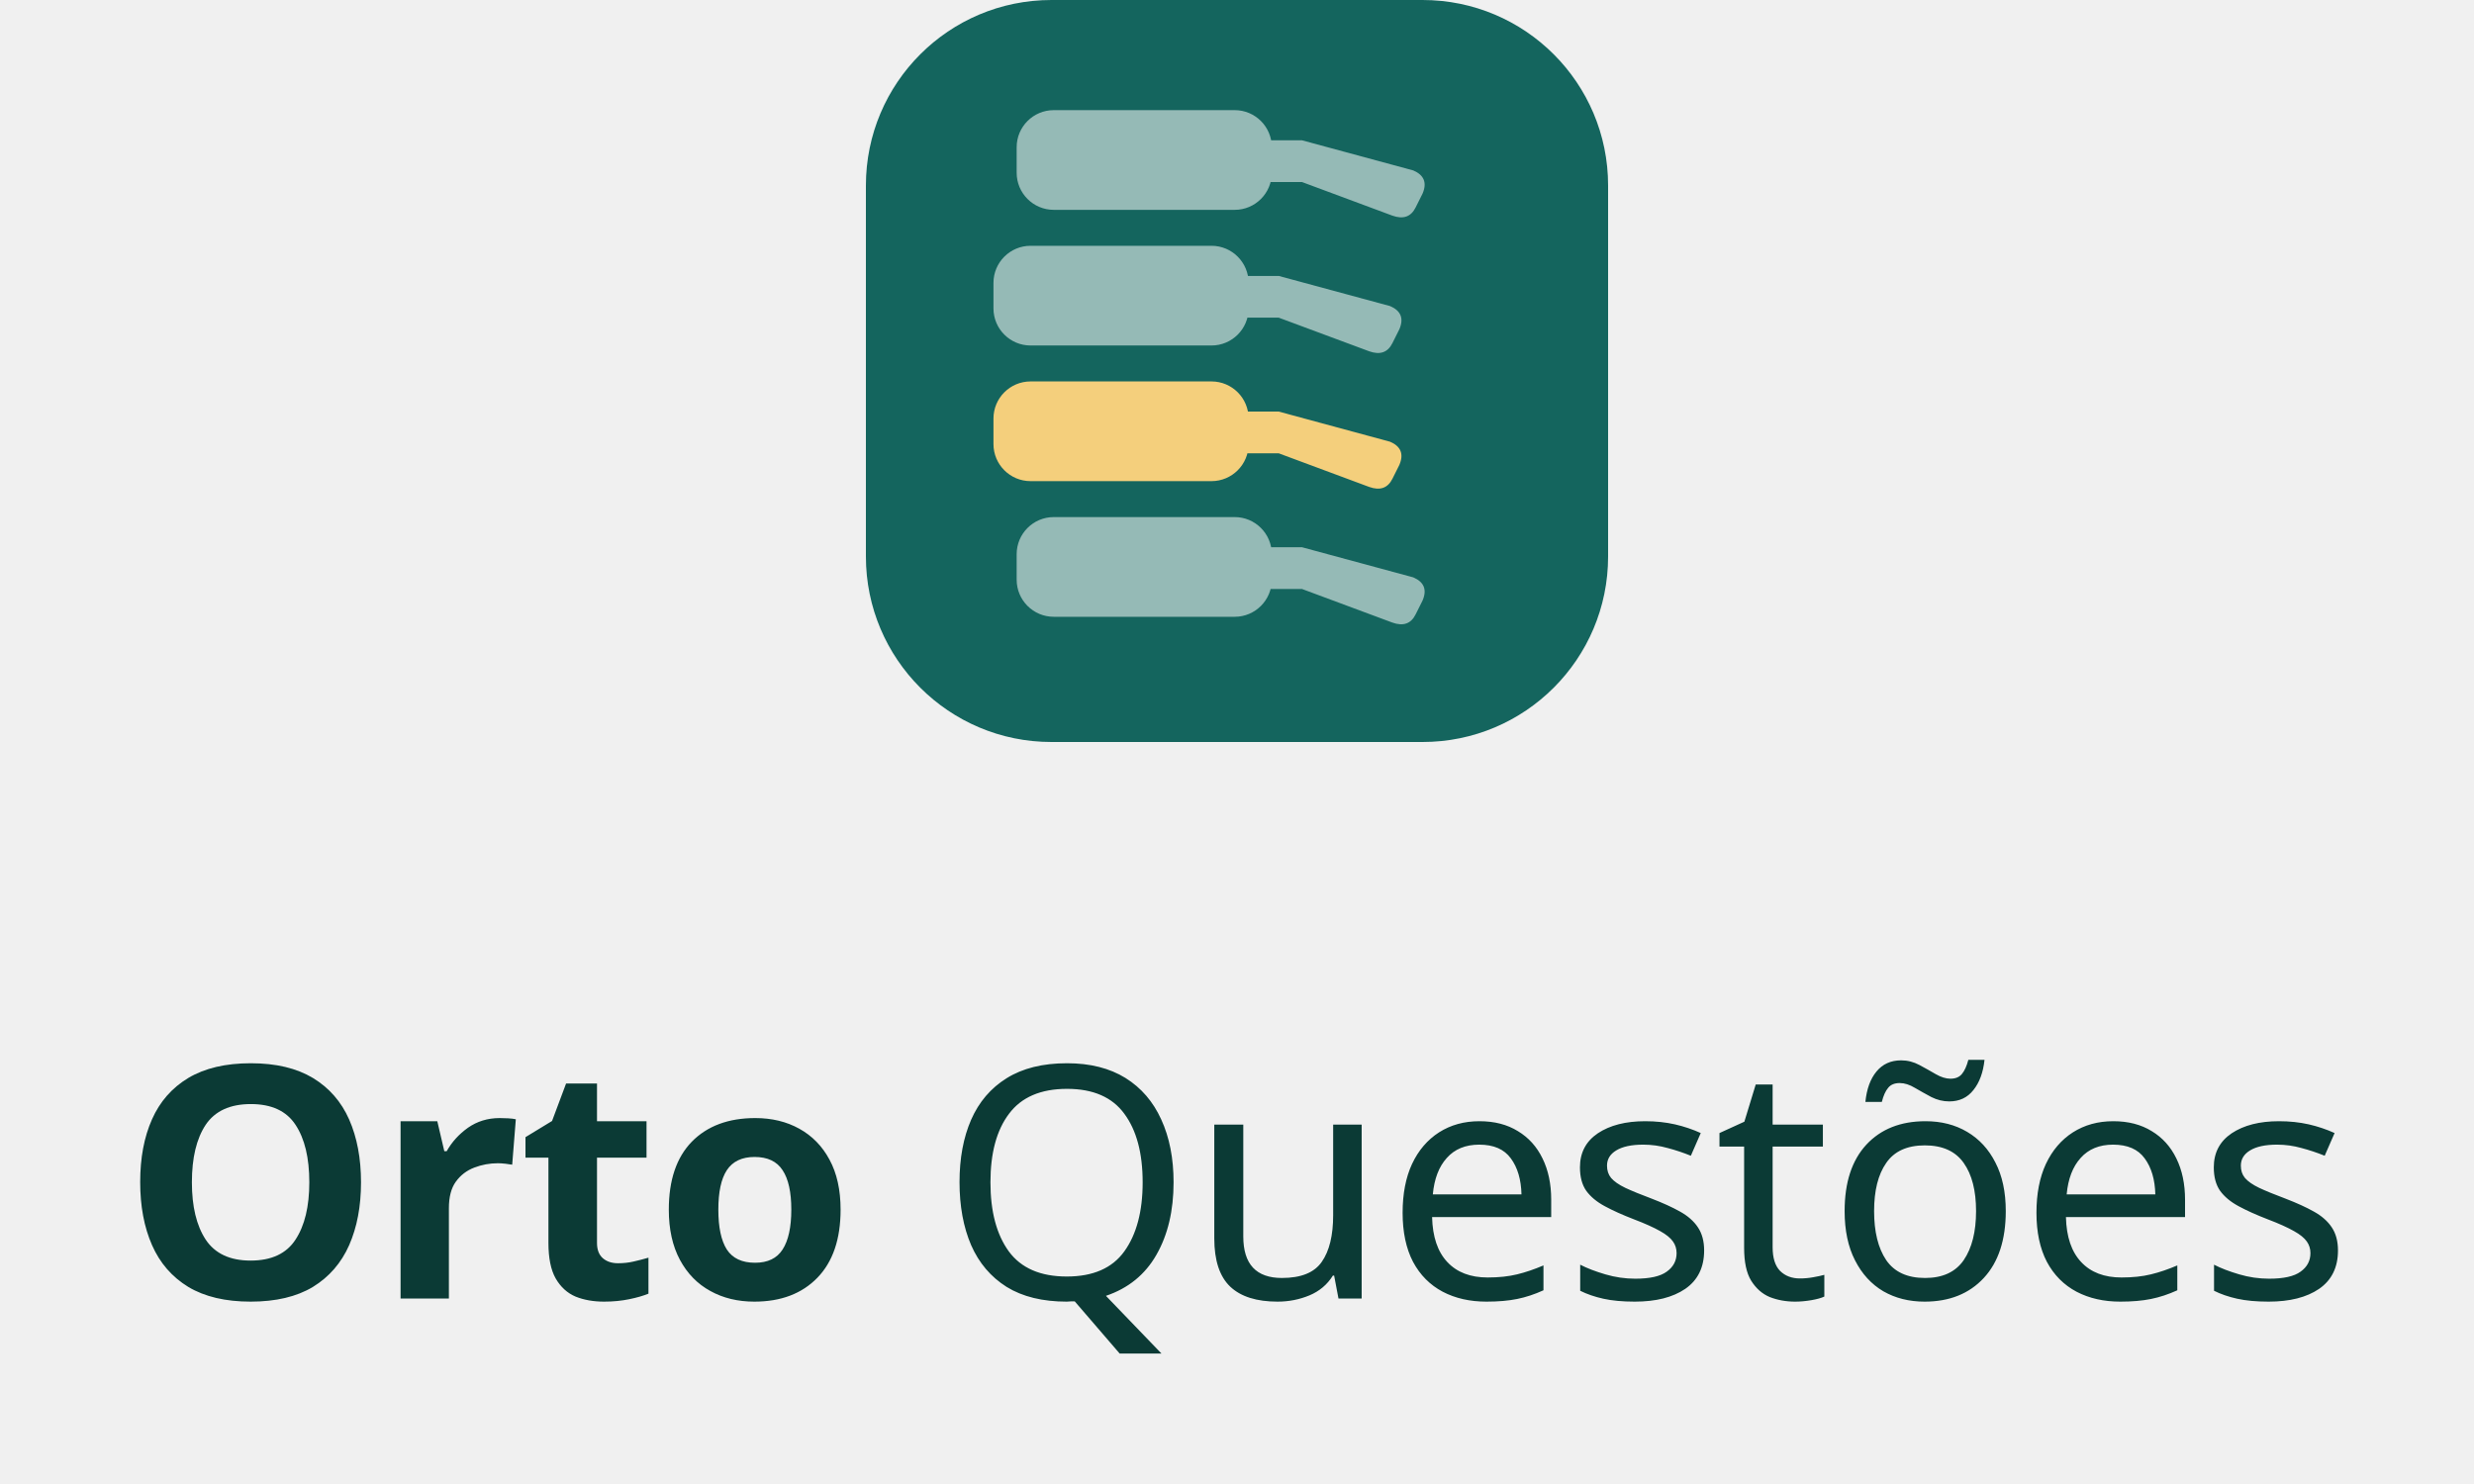
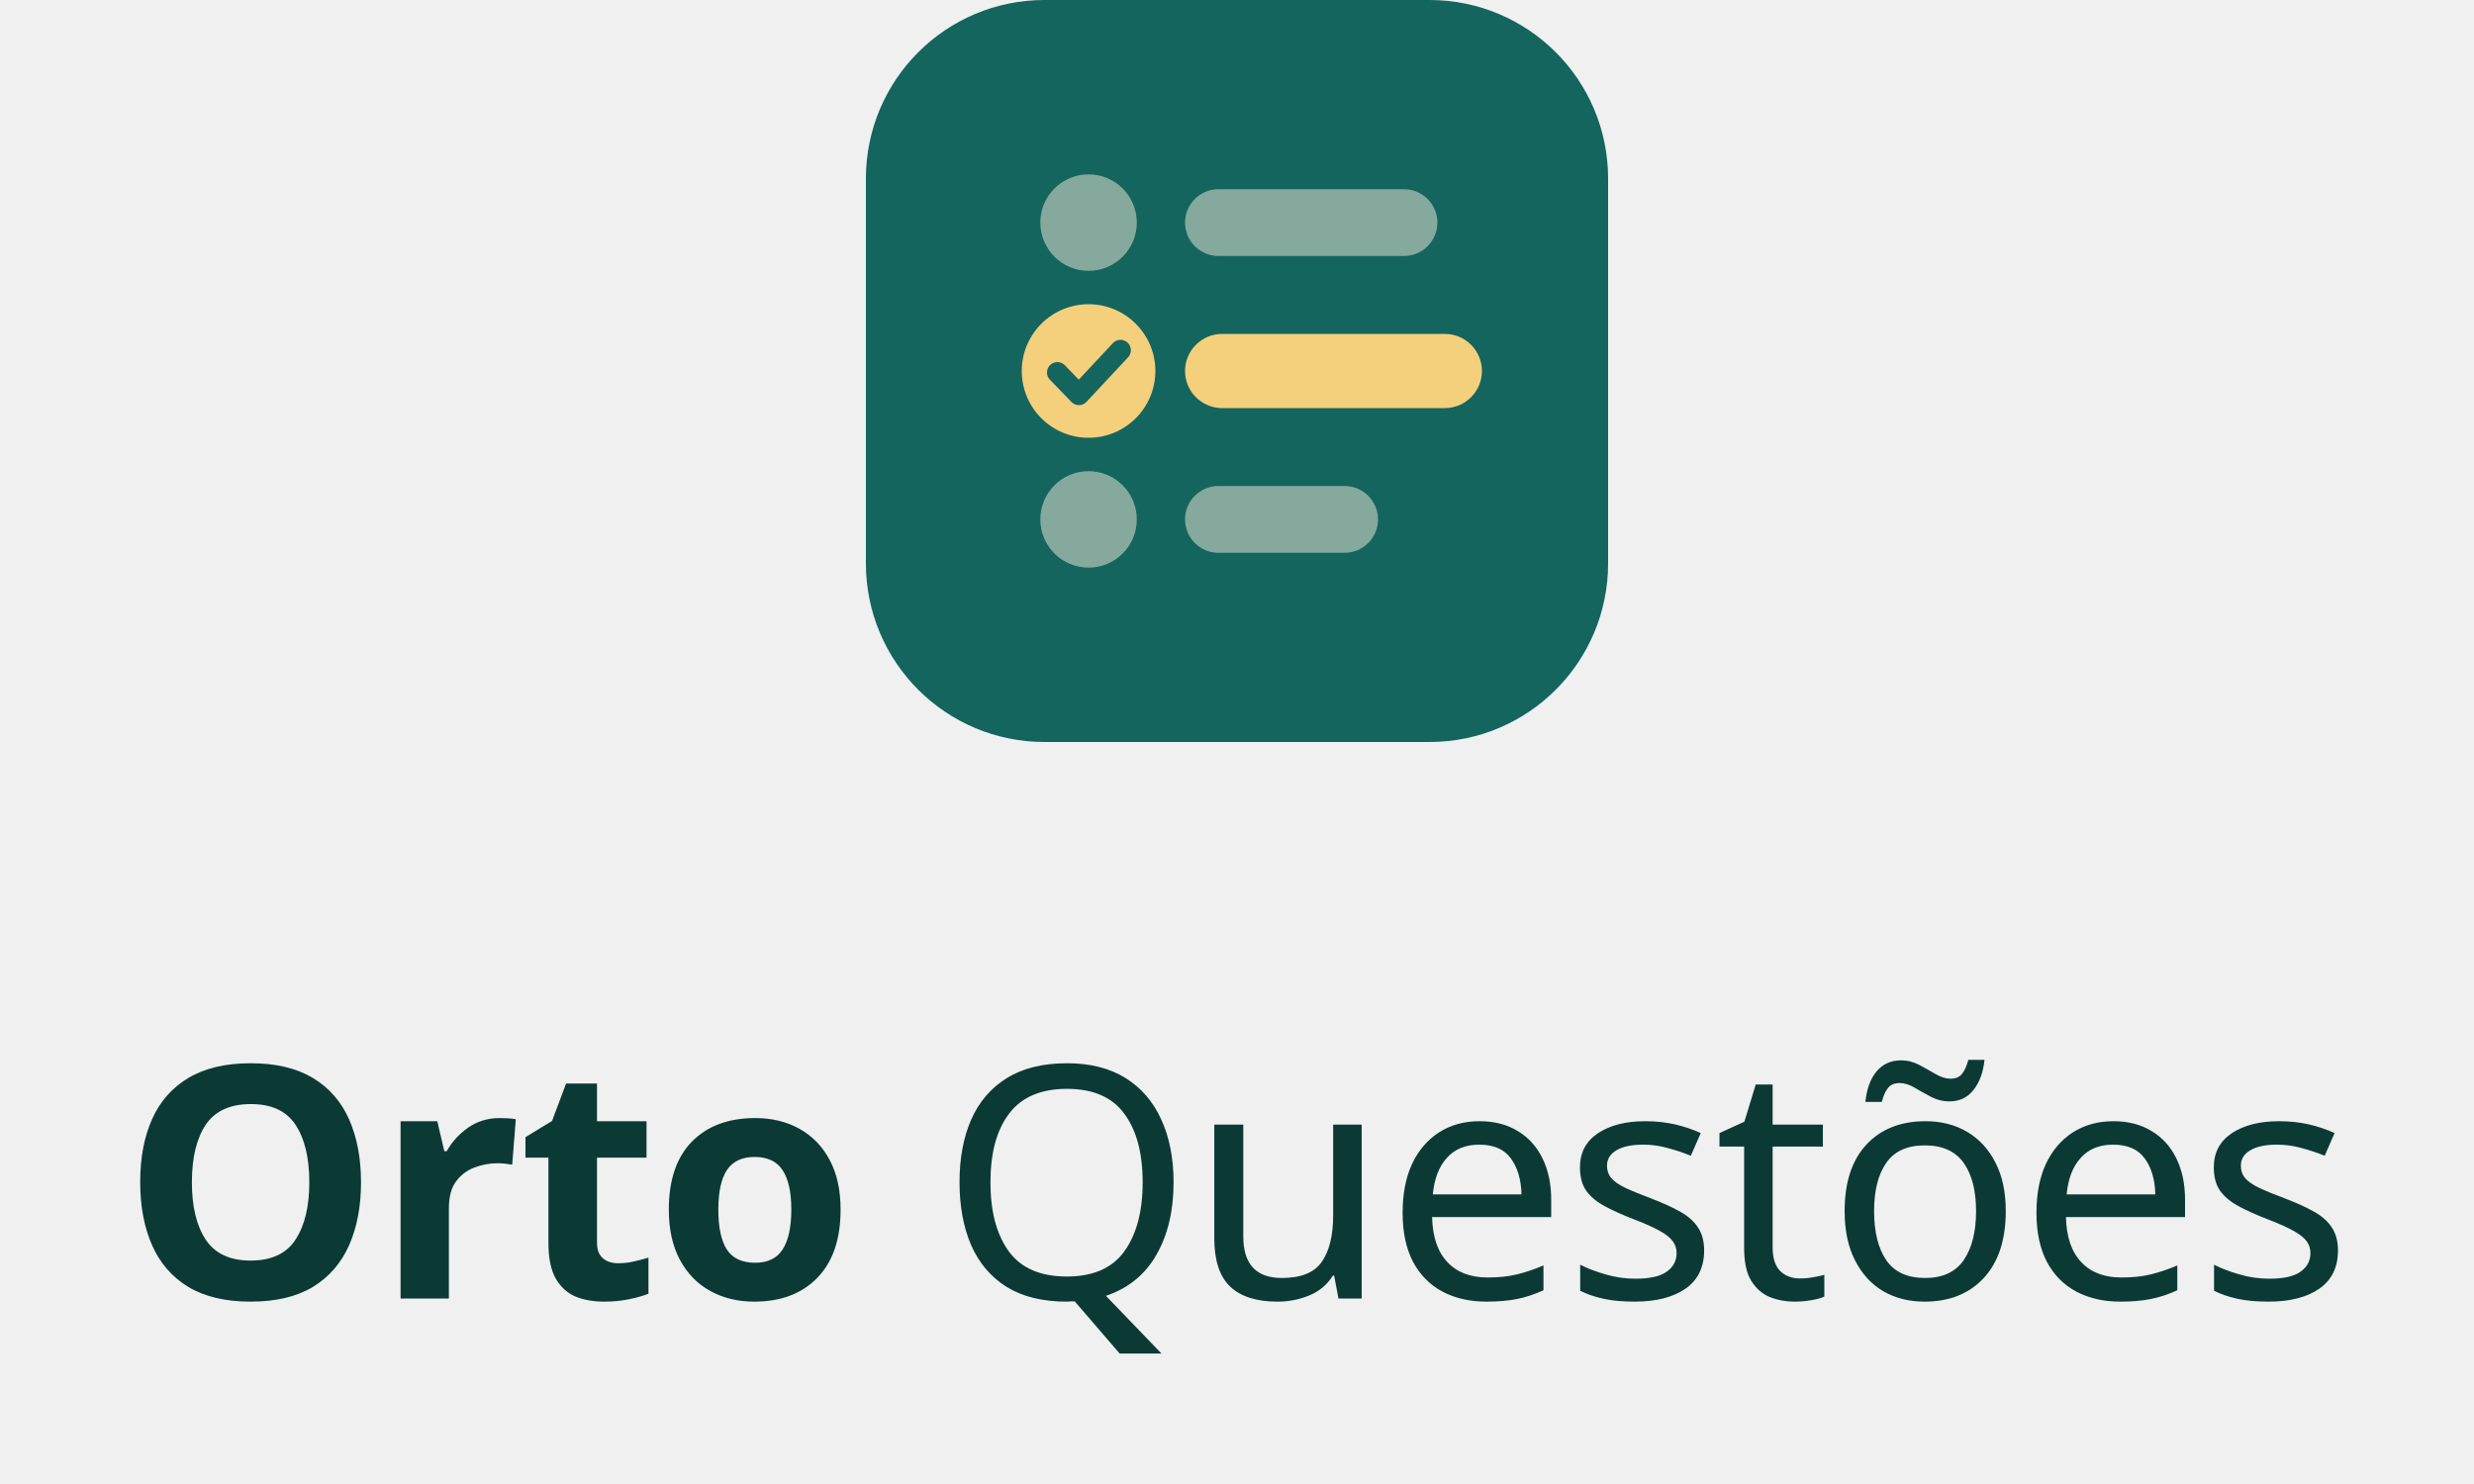
<svg xmlns="http://www.w3.org/2000/svg" viewBox="0 0 160 96" width="160" height="96" role="img" aria-label="Orto Questões">
  <g transform="translate(56 0) scale(1.5)">
-     <rect width="32" height="32" rx="8" fill="#14655E" />
-     <g transform="scale(.5)">
-       <g fill="#FFFFFF" opacity=".55">
-         <path transform="translate(13 9.5)" d="M3.2 0H18.8A3.2 3.2 0 0 1 22 3.2V5.4A3.2 3.2 0 0 1 18.8 8.6H3.2A3.2 3.2 0 0 1 0 5.4V3.2A3.2 3.2 0 0 1 3.2 0ZM21 2.6H24.6L34.2 5.2Q35.6 5.8 35 7.2L34.4 8.4Q33.8 9.6 32.4 9.1L24.6 6.2H21Z" />
-         <path transform="translate(11 21.2)" d="M3.2 0H18.8A3.2 3.2 0 0 1 22 3.2V5.4A3.2 3.2 0 0 1 18.8 8.6H3.2A3.2 3.2 0 0 1 0 5.4V3.2A3.2 3.2 0 0 1 3.2 0ZM21 2.6H24.6L34.2 5.2Q35.6 5.8 35 7.2L34.4 8.4Q33.8 9.6 32.4 9.1L24.6 6.2H21Z" />
-         <path transform="translate(13 44.6)" d="M3.2 0H18.8A3.2 3.2 0 0 1 22 3.2V5.4A3.2 3.2 0 0 1 18.8 8.6H3.2A3.2 3.2 0 0 1 0 5.4V3.2A3.2 3.2 0 0 1 3.2 0ZM21 2.6H24.6L34.2 5.2Q35.6 5.8 35 7.2L34.4 8.4Q33.8 9.6 32.4 9.1L24.6 6.2H21Z" />
+     <rect width="32" height="32" rx="7.7" fill="#14655E" />
+     <g transform="scale(.32)">
+       <g fill="#F6EEDB" opacity=".5">
+         <circle cx="30" cy="30" r="6.5" />
+         <rect x="43" y="25.5" width="34" height="9" rx="4.5" />
+         <circle cx="30" cy="70" r="6.5" />
+         <rect x="43" y="65.5" width="26" height="9" rx="4.5" />
      </g>
-       <g fill="#F4CF7C">
-         <path transform="translate(11 32.9)" d="M3.2 0H18.8A3.2 3.2 0 0 1 22 3.2V5.4A3.2 3.2 0 0 1 18.8 8.6H3.2A3.2 3.2 0 0 1 0 5.4V3.2A3.2 3.2 0 0 1 3.2 0ZM21 2.6H24.6L34.2 5.2Q35.6 5.8 35 7.2L34.4 8.4Q33.8 9.6 32.4 9.1L24.6 6.2H21Z" />
-       </g>
+       <circle cx="30" cy="50" r="9" fill="#F4CF7C" />
+       <rect x="43" y="45" width="40" height="10" rx="5" fill="#F4CF7C" />
+       <path d="M25.8 50.2l2.9 3 5.6-6" fill="none" stroke="#14655E" stroke-width="2.8" stroke-linecap="round" stroke-linejoin="round" />
    </g>
  </g>
  <text x="80" y="84" text-anchor="middle" font-family="'Plus Jakarta Sans', system-ui, sans-serif" font-size="21" letter-spacing="-0.3" fill="#0B3A35">
    <tspan font-weight="800">Orto</tspan>
    <tspan font-weight="500">Questões</tspan>
  </text>
</svg>
